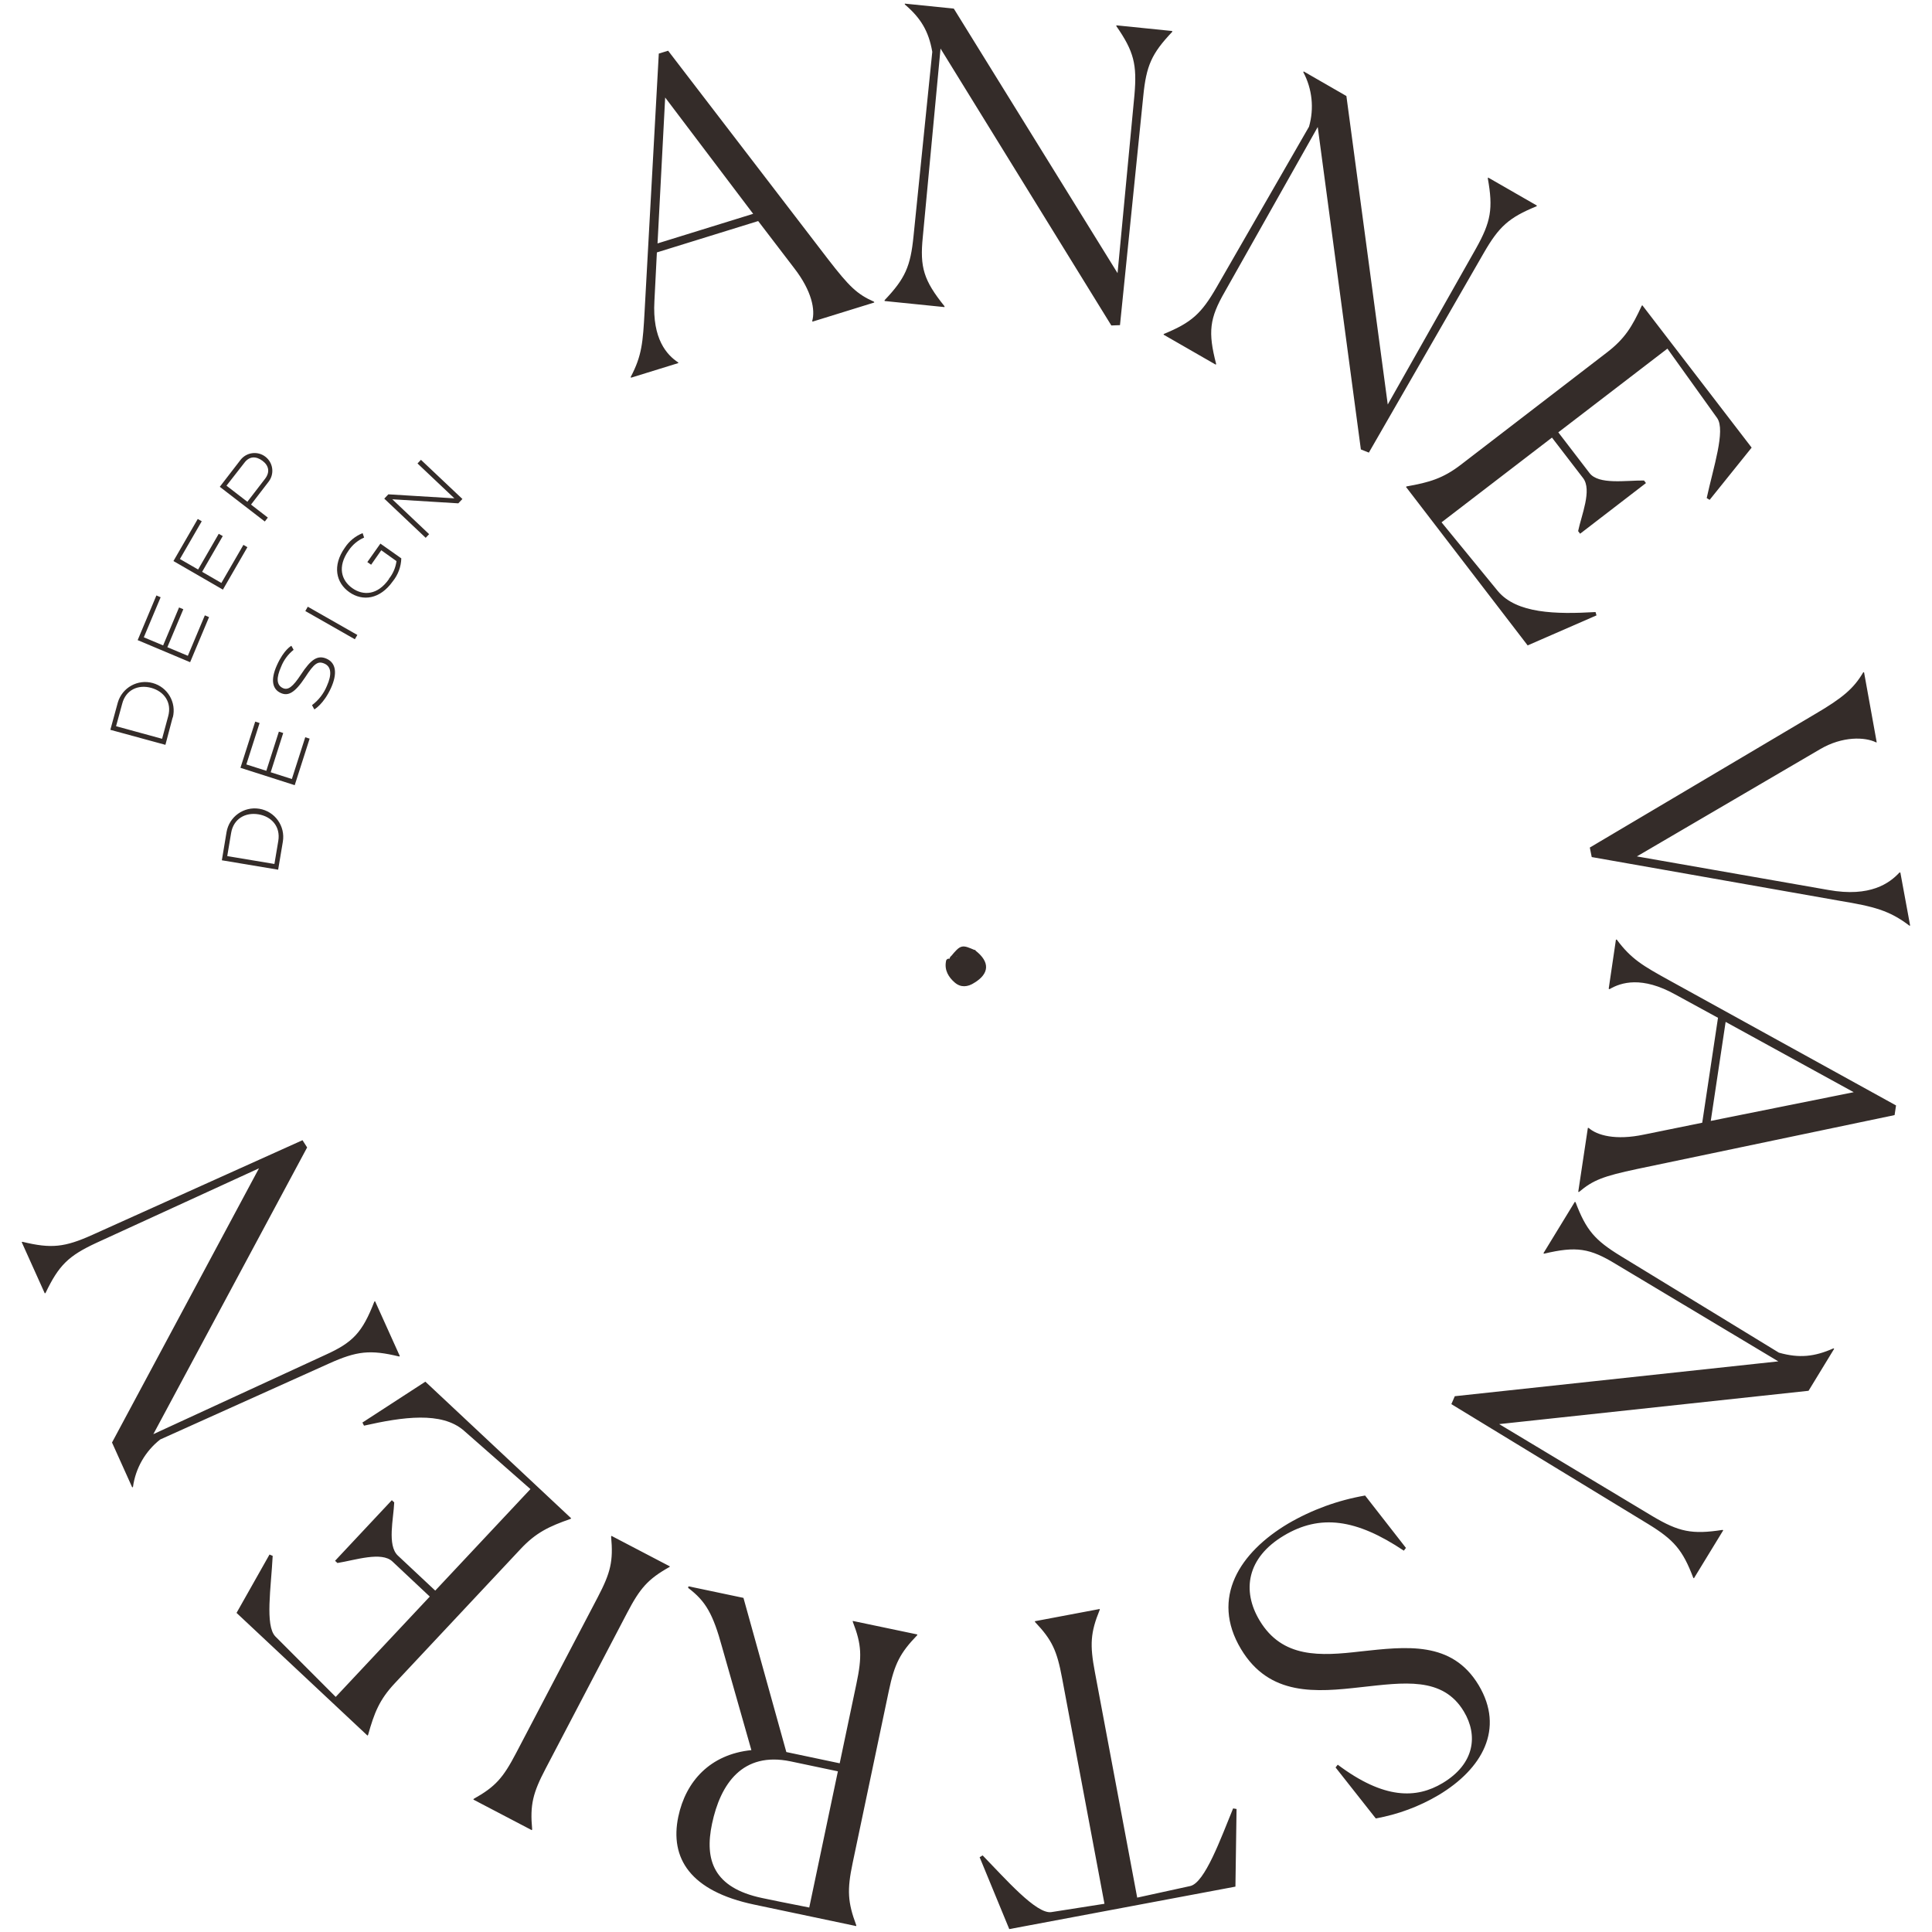
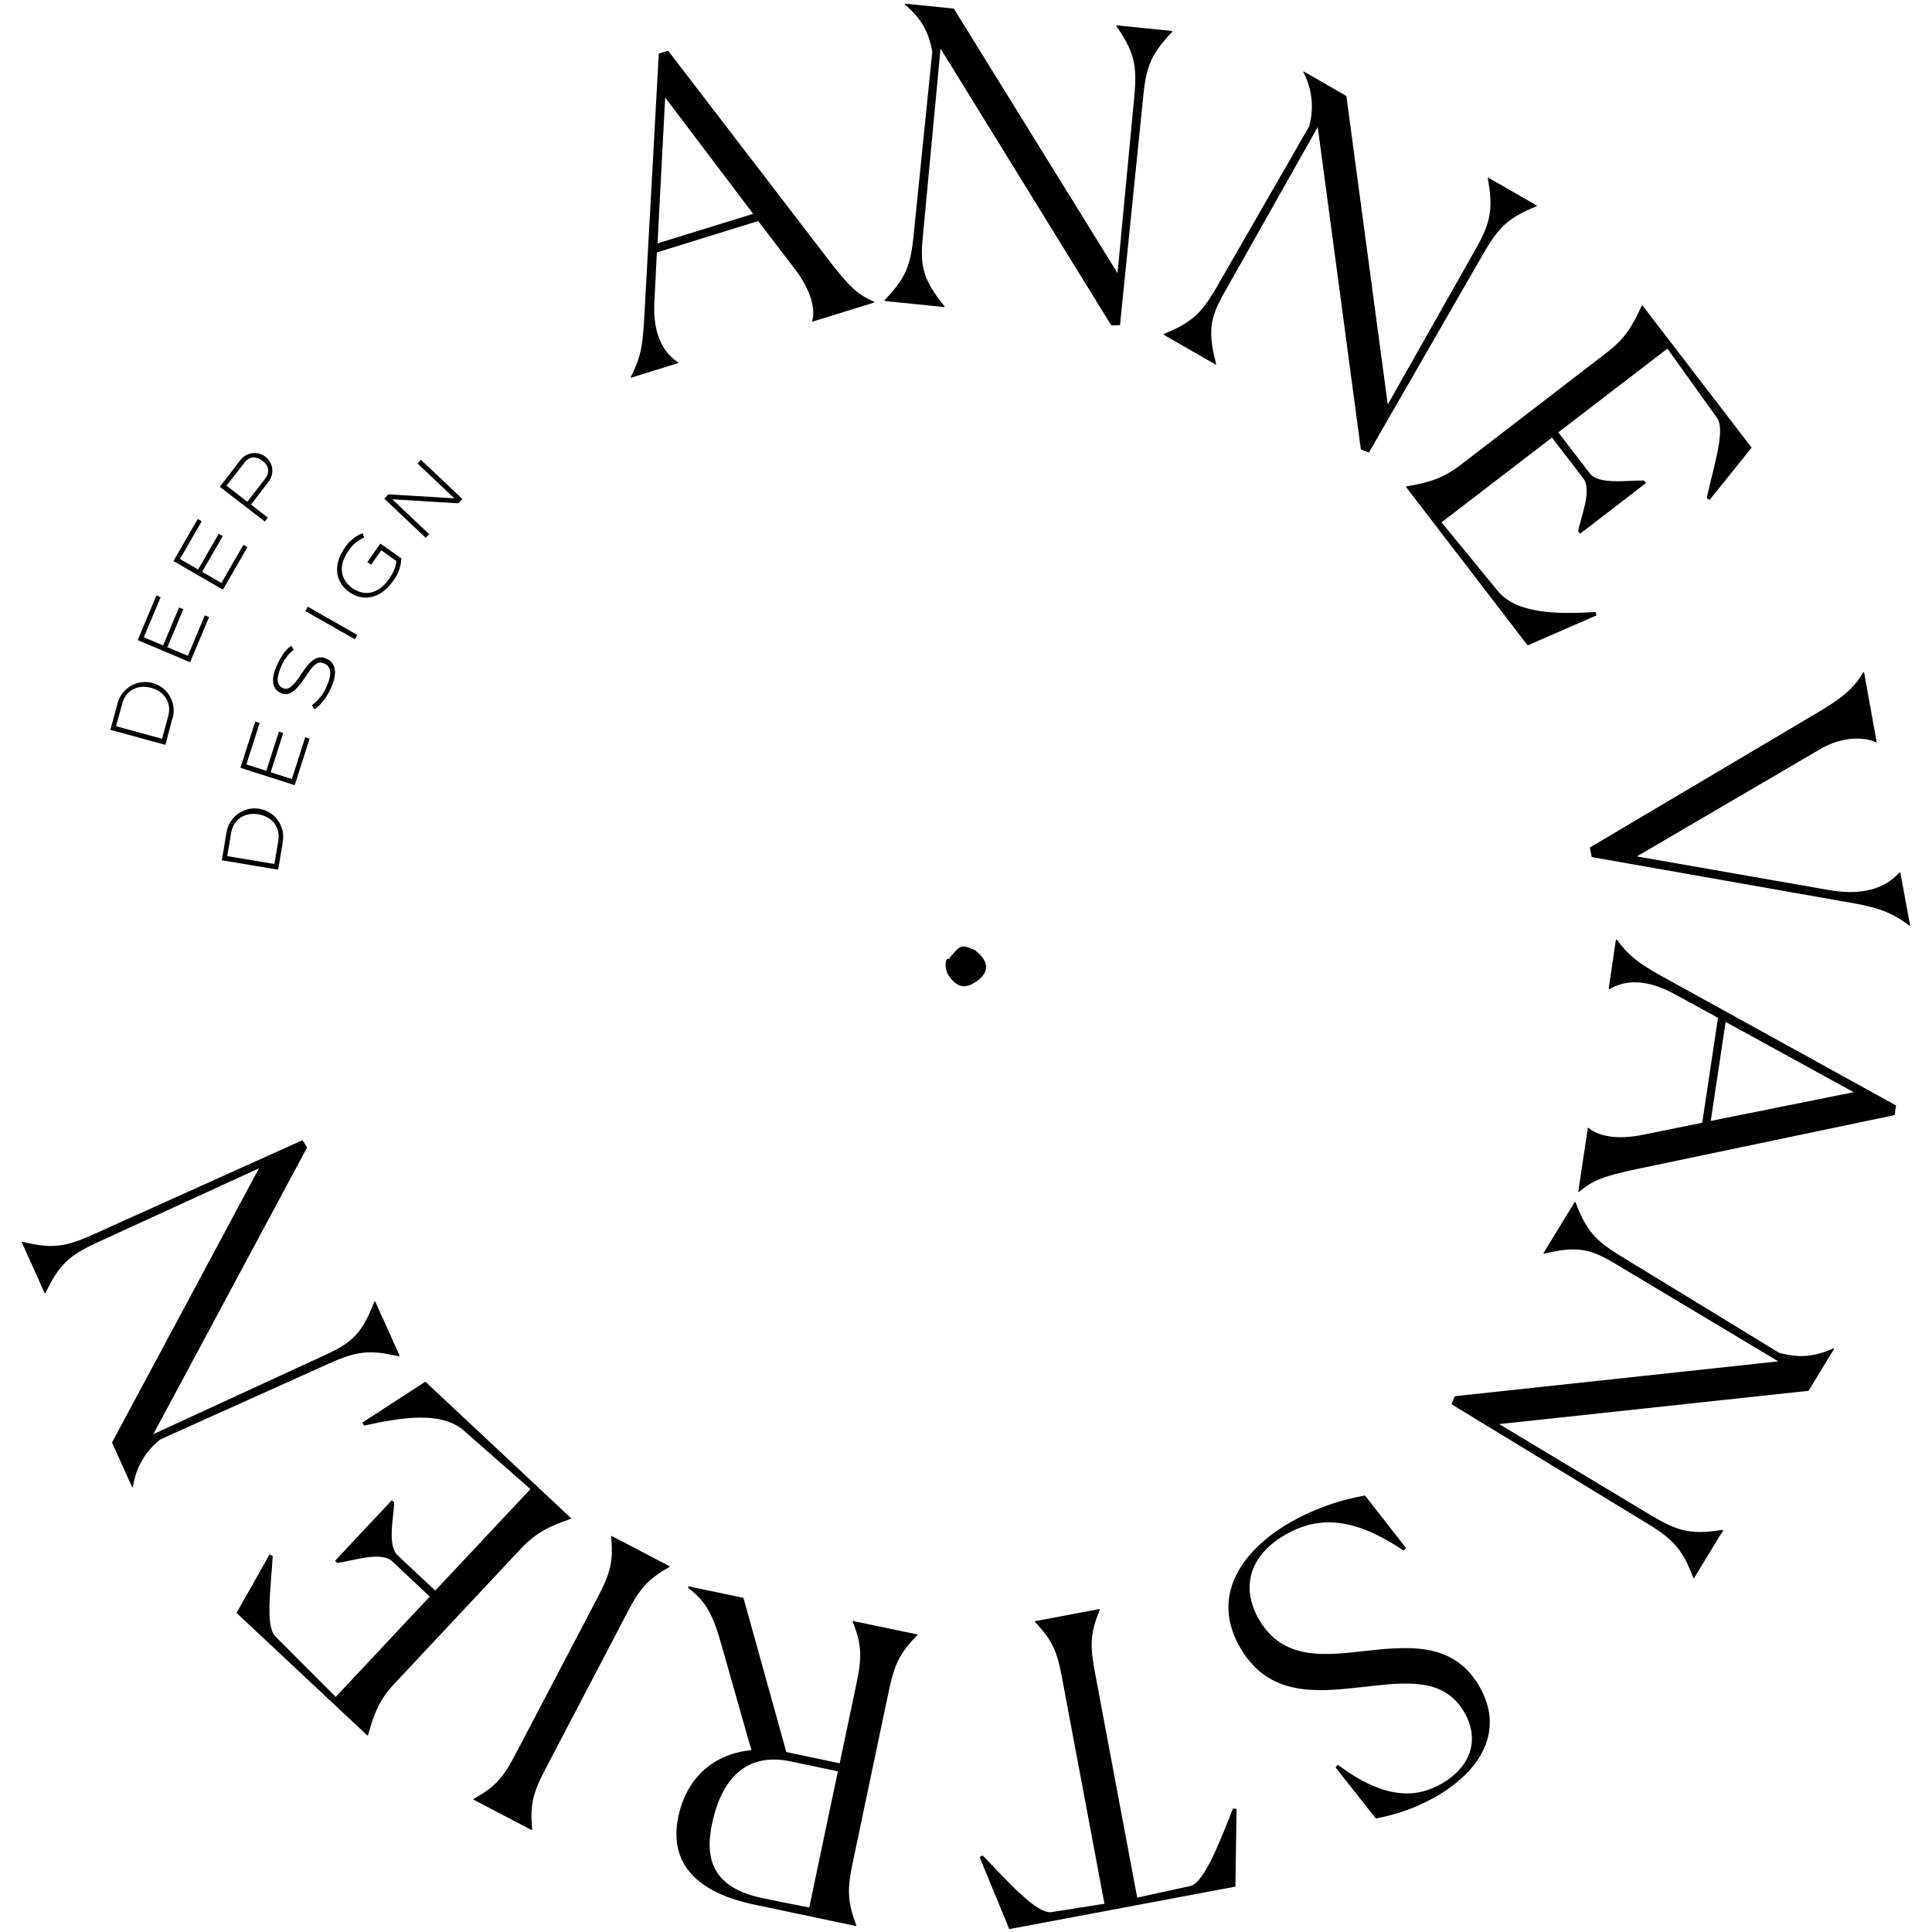
<svg xmlns="http://www.w3.org/2000/svg" viewBox="0 0 534 534" fill="none">
-   <path d="M183.85 26.95l-2.11 40.33 26.43-8.18-24.32-32.15zm3.65 73.4l-13.1 4.05-.07-.21c3.11-5.9 3.37-9.64 3.83-18l3.93-71.38 2.58-.79 44.22 57.65c5.88 7.6 8 9.64 12.69 11.73l.07.21-17.08 5.29-.07-.21c.85-3-.06-8.22-5-14.59l-9.94-13-28 8.67-.68 13.4c-.62 10.55 3.45 14.95 6.56 17l.06.18zM259.96 13.42l-4.9 52.08c-.85 8.4.25 12 6 19.15v.23L244.5 83.2v-.23c5.7-6 7.17-9.33 8-17.73l5.18-50.92c-1-5.75-3.22-9.37-7.59-13.09V1l13.54 1.38 45.26 73.12 4.67-49.27c.73-8.41-.14-12-5-19V7L324 8.57v.23c-5.69 6-7.17 9.33-8 17.73l-6.44 63.34-2.39.09-47.21-76.54zM364.22 35.1l-25.7 45.57c-4.21 7.32-4.68 11.07-2.38 19.93l-.11.19-14.44-8.3.12-.2c7.64-3.14 10.35-5.6 14.56-12.91l25.54-44.37a20.17 20.17 0 00-1.58-15.07l.1-.2 11.81 6.8 11.43 85.26 24.39-43.12c4.12-7.36 4.78-11 3.26-19.41l.11-.19 13.47 7.74-.12.2c-7.64 3.13-10.36 5.59-14.57 12.9l-31.76 55.18-2.21-.88-11.92-89.12zM422.24 178.39l-33.63-43.81.18-.14c6.24-1.1 10.07-2.2 15-6l40.33-31c5-3.83 7-7.18 9.65-12.93l.17-.13 30.21 39.34-11.61 14.44-.81-.5c1.84-8.51 5.26-18.65 2.9-22.09l-13.76-19.21-30.16 23.14 8.63 11.25c2.53 3.31 10.09 2 15.06 2.06l.54.71-18.2 14-.55-.72c.9-4.38 3.91-11.36 1.37-14.66l-8.6-11.19-30.52 23.42 15.56 19c5.19 6.22 16 6.44 27 5.8l.27.92-19.03 8.3zM439.42 234.26l62.24-36.88c7.65-4.48 10.72-7.09 13.34-11.56h.22l3.5 19.36h-.21c-3-1.5-9.24-1.75-15.43 1.89l-50.65 29.64 52.9 9.27c11.69 2.11 17-1.94 19.69-4.83h.23l2.71 14.69h-.22c-5.57-4.24-9.88-5.29-19.07-6.83l-68.72-12.12-.53-2.63zM512.36 301.88l-35.4-19.43-4.11 27.37 39.51-7.94zm-67.72-28.6l2-13.57h.23c4 5.38 7.22 7.23 14.58 11.29l62.61 34.54-.4 2.67-71.13 14.89c-9.4 2-12.18 3.06-16.08 6.34h-.23l2.66-17.69h.22c2.31 2.06 7.44 3.51 15.31 1.84l16.08-3.27 4.36-29-11.78-6.43c-9.25-5.15-15-3.38-18.21-1.48l-.22-.13zM491.52 376.28l-44.88-26.88c-7.2-4.4-10.94-5-19.84-2.89l-.2-.12 8.68-14.21.2.11c2.93 7.73 5.31 10.5 12.52 14.9l43.68 26.68c5.62 1.59 9.84 1.14 15.09-1.19l.19.12-7.08 11.61-85.51 9.21 42.42 25.48c7.25 4.3 10.88 5.07 19.32 3.76l.19.11-8.1 13.26-.18-.12c-2.94-7.72-5.33-10.5-12.52-14.9l-54.35-33.11.95-2.19 89.42-9.63zM369.15 488.52l.6-.76c12.83 9.63 21.76 9.41 29 5.07 8.88-5.32 9.8-13.21 5.86-19.77-5.84-9.76-16.7-8-28.42-6.73-12.4 1.4-25.33 2.58-33.19-10.55-8.5-14.19-.27-26.73 13-34.64a63.724 63.724 0 0121.31-7.78l11.29 14.48-.59.76c-13.14-8.8-23.14-10.16-33.17-4.15-10.24 6.13-11.62 15.22-6.7 23.43 6.3 10.52 16.79 9.87 27.95 8.57 12.56-1.35 25.21-3 32.61 9.33 7.22 12.08 1 23.14-11.07 30.37a52.111 52.111 0 01-17.37 6.46l-11.11-14.09zM286.04 448.1l17.92-3.38v.23c-2.58 6.32-2.76 9.67-1.34 17.19l11.7 62.36 14.64-3.2c4.07-.88 8.5-13.27 11.87-21.46l.95.16-.31 21.46-62.51 11.74-8.19-19.87.83-.5c6.23 6.38 14.85 16.32 19 15.67l14.67-2.3-11.71-62.36c-1.42-7.63-2.78-10.58-7.49-15.53l-.03-.21zM223.67 527.25l7.92-37.66-13.11-2.76c-13.21-2.73-19.35 6.17-21.68 17.27-2.11 10 .42 17.68 13.85 20.51 2.1.44 6.72 1.41 13 2.62l.02.02zm29.83-75.27c-4.7 4.88-6.26 7.88-7.83 15.37l-10 47.57c-1.58 7.49-1.37 10.87 1 17.22v.23l-28.19-5.94c-17.73-3.72-23.4-12.85-21-24.3 2.06-9.79 8.8-17.24 20.2-18.4l-8.07-28.37c-2.53-9.28-4.55-12.8-9.41-16.47l.09-.44 15.2 3.2 11.85 42.61 14.75 3.11 4.61-21.92c1.6-7.59 1.48-10.84-1-17.22v-.21l17.85 3.74-.05.22zM185.06 433.1c-6 3.37-8.16 5.89-11.71 12.67l-22.53 43.05c-3.55 6.77-4.36 10-3.73 16.83l-.11.2-16.14-8.45.09-.2c6-3.36 8.12-5.78 11.72-12.66l22.53-43c3.6-6.88 4.36-10 3.73-16.84l.1-.19 16.15 8.44-.1.15zM117.57 381.89l40.3 37.76-.15.16c-6 2.1-9.6 3.81-13.82 8.32l-34.76 37.1c-4.31 4.59-5.7 8.22-7.41 14.32l-.16.16-36.19-33.91 9.11-16.13.88.37c-.44 8.69-2.16 19.25.73 22.26l16.69 16.72 26-27.73-10.33-9.7c-3-2.84-10.28-.37-15.19.42l-.66-.61 15.69-16.75.66.61c-.17 4.47-2 11.85 1 14.69l10.34 9.69 26.31-28.06-18.44-16.2c-6.13-5.29-16.83-3.75-27.56-1.33l-.44-.86 17.4-11.3zM42.38 396.4l47.5-21.89c7.69-3.46 10.28-6.23 13.59-14.76l.2-.09 6.85 15.18-.21.09c-8-1.93-11.67-1.52-19.36 1.94l-46.67 21a20.15 20.15 0 00-7.53 13.14l-.21.09-5.58-12.39 40.62-75.79-45 20.63c-7.65 3.57-10.31 6.13-14 13.84l-.21.08L6 343.32l.2-.09c8 1.94 11.67 1.53 19.36-1.93l58.05-26.15 1.28 2-42.51 79.25zM44.8 204.2l1.69-6.24c1.05-3.85-1.15-6.87-4.71-7.84-3.56-.97-7 .52-8 4.37l-1.7 6.23 12.72 3.48zm2.92-5.9l-2 7.57-15.22-4.15 2.07-7.57a7.88 7.88 0 0115.2 4.15M49.49 167.9l1.18.49-4.41 10.49 5.66 2.38 4.7-11.18 1.16.49-5.23 12.46-14.5-6.1 5.18-12.35 1.17.5-4.65 11.07 5.34 2.24 4.4-10.49zM60.46 147.54l1.11.63-5.7 9.88 5.32 3.08 6.09-10.53 1.1.64-6.77 11.73-13.67-7.9 6.72-11.63 1.1.64-6.03 10.43 5.03 2.9 5.7-9.87zM62.6 134.24l5.77 4.45 4.88-6.34c1.48-1.92 1-3.73-.72-5s-3.58-1.34-5 .58l-4.93 6.31zm10.59 9.9l-12.44-9.59 5.72-7.42a4.907 4.907 0 013.26-1.872 4.915 4.915 0 015.502 4.243 4.913 4.913 0 01-.982 3.629l-4.87 6.34 4.65 3.59-.84 1.08zM75.85 238.8l1.07-6.38c.65-3.94-1.84-6.73-5.47-7.34-3.63-.61-6.91 1.22-7.57 5.16l-1.07 6.38 13.04 2.18zm2.33-6.17l-1.3 7.75-15.56-2.6 1.29-7.75a7.891 7.891 0 019.085-6.485 7.896 7.896 0 016.485 9.085M77.08 202.22l1.2.38-3.46 10.85 5.85 1.87 3.7-11.55 1.21.39-4.12 12.86-15-4.8 4.08-12.77 1.21.39-3.66 11.45 5.52 1.76 3.47-10.83zM81.15 179.61a11.308 11.308 0 00-3.47 4.72c-1.32 3-1.31 5 .51 5.86 1.42.64 2.71-.28 5-3.76 2.71-4.14 4.58-5.48 7.1-4.35 2.7 1.22 2.91 4.24 1.23 8-2.06 4.58-4.64 6-4.64 6l-.64-1.18a12.633 12.633 0 004.11-5.31c1.44-3.2 1.19-5.32-.64-6.15-1.83-.83-2.87-.09-5.38 3.8-2.91 4.38-4.73 5.19-6.71 4.31-2.27-1-2.95-3.53-1.08-7.69 1.94-4.33 4-5.37 4-5.37l.61 1.12zM84.39 168.89l.68-1.2 13.7 7.81-.69 1.19-13.69-7.8zM107.52 159.95a9.881 9.881 0 002.07-4.86l-4.21-3-2.8 4-1.05-.73 3.61-5.11 5.78 4.08a10.572 10.572 0 01-2.36 6.35c-3.55 5-8.33 5.58-12 3s-4.79-7.29-1.23-12.32a10.536 10.536 0 014.9-4l.41 1.22a10.001 10.001 0 00-4.27 3.56c-3.2 4.54-2 8.29 1 10.42 3 2.13 7 2 10.15-2.53M106.21 137.82l1.13-1.19 18.25 1.11-10.19-9.64.95-1.01 11.46 10.83-1.14 1.2-18.24-1.12 10.18 9.64-.95 1.01-11.45-10.83zM269.29 271.65c-1.82 1.18-3.73 1.36-5.4-.08-1.67-1.44-2.9-3.38-2.42-5.86a.773.773 0 01.328-.596.774.774 0 01.672-.104c1.59-.18 1.19 1.08 1.3 1.88a4.747 4.747 0 001.65 3.51c.874.38 1.817.577 2.77.58a1.633 1.633 0 011.1.67z" fill="#342C29" />
-   <path d="M269.29 271.65l-1.25-.11c3-2.61 2.22-5.66 1-8.76.19-.27.4-.29.63 0 3.97 3.11 3.83 6.32-.38 8.87zM265.03 271.03a4.663 4.663 0 01-2-4.29c0-.71.23-1.34-.57-1.73a.712.712 0 01.21-.52 1.455 1.455 0 011.67-.26c.62 2.23 2.05 4.38.69 6.8z" fill="#342C29" />
-   <path d="M264.41 264.38l-1.7.11c2.81-3.44 3.13-3.52 7-1.74-.13.094-.281.156-.44.18a42.847 42.847 0 01-4.86 1.45z" fill="#342C29" />
-   <path d="M264.41 264.38c1.24-1.74 2.94-1.94 4.85-1.45 2.53 3.86 2.94 6.79-1.22 8.61-1-.05-2.14.46-3-.51.42-2.28-1.56-4.33-.63-6.65z" fill="#342C29" />
+   <path d="M183.85 26.95l-2.11 40.33 26.43-8.18-24.32-32.15zm3.65 73.4l-13.1 4.05-.07-.21c3.11-5.9 3.37-9.64 3.83-18l3.93-71.38 2.58-.79 44.22 57.65c5.88 7.6 8 9.64 12.69 11.73l.07.21-17.08 5.29-.07-.21c.85-3-.06-8.22-5-14.59l-9.94-13-28 8.67-.68 13.4c-.62 10.55 3.45 14.95 6.56 17l.06.18zM259.96 13.42l-4.9 52.08c-.85 8.4.25 12 6 19.15v.23L244.5 83.2v-.23c5.7-6 7.17-9.33 8-17.73l5.18-50.92c-1-5.75-3.22-9.37-7.59-13.09V1l13.54 1.38 45.26 73.12 4.67-49.27c.73-8.41-.14-12-5-19V7L324 8.57v.23c-5.69 6-7.17 9.33-8 17.73l-6.44 63.34-2.39.09-47.21-76.54zM364.22 35.1l-25.7 45.57c-4.21 7.32-4.68 11.07-2.38 19.93l-.11.19-14.44-8.3.12-.2c7.64-3.14 10.35-5.6 14.56-12.91l25.54-44.37a20.17 20.17 0 00-1.58-15.07l.1-.2 11.81 6.8 11.43 85.26 24.39-43.12c4.12-7.36 4.78-11 3.26-19.41l.11-.19 13.47 7.74-.12.2c-7.64 3.13-10.36 5.59-14.57 12.9l-31.76 55.18-2.21-.88-11.92-89.12zM422.24 178.39l-33.63-43.81.18-.14c6.24-1.1 10.07-2.2 15-6l40.33-31c5-3.83 7-7.18 9.65-12.93l.17-.13 30.21 39.34-11.61 14.44-.81-.5c1.84-8.51 5.26-18.65 2.9-22.09l-13.76-19.21-30.16 23.14 8.63 11.25c2.53 3.31 10.09 2 15.06 2.06l.54.71-18.2 14-.55-.72c.9-4.38 3.91-11.36 1.37-14.66l-8.6-11.19-30.52 23.42 15.56 19c5.19 6.22 16 6.44 27 5.8l.27.92-19.03 8.3zM439.42 234.26l62.24-36.88c7.65-4.48 10.72-7.09 13.34-11.56h.22l3.5 19.36h-.21c-3-1.5-9.24-1.75-15.43 1.89l-50.65 29.64 52.9 9.27c11.69 2.11 17-1.94 19.69-4.83h.23l2.71 14.69h-.22c-5.57-4.24-9.88-5.29-19.07-6.83l-68.72-12.12-.53-2.63zM512.36 301.88l-35.4-19.43-4.11 27.37 39.51-7.94zm-67.72-28.6l2-13.57h.23c4 5.38 7.22 7.23 14.58 11.29l62.61 34.54-.4 2.67-71.13 14.89c-9.4 2-12.18 3.06-16.08 6.34h-.23l2.66-17.69h.22c2.31 2.06 7.44 3.51 15.31 1.84l16.08-3.27 4.36-29-11.78-6.43c-9.25-5.15-15-3.38-18.21-1.48l-.22-.13zM491.52 376.28l-44.88-26.88c-7.2-4.4-10.94-5-19.84-2.89l-.2-.12 8.68-14.21.2.11c2.93 7.73 5.31 10.5 12.52 14.9l43.68 26.68c5.62 1.59 9.84 1.14 15.09-1.19l.19.12-7.08 11.61-85.51 9.21 42.42 25.48c7.25 4.3 10.88 5.07 19.32 3.76l.19.11-8.1 13.26-.18-.12c-2.94-7.72-5.33-10.5-12.52-14.9l-54.35-33.11.95-2.19 89.42-9.63zM369.15 488.52l.6-.76c12.83 9.63 21.76 9.41 29 5.07 8.88-5.32 9.8-13.21 5.86-19.77-5.84-9.76-16.7-8-28.42-6.73-12.4 1.4-25.33 2.58-33.19-10.55-8.5-14.19-.27-26.73 13-34.64a63.724 63.724 0 0121.31-7.78l11.29 14.48-.59.76c-13.14-8.8-23.14-10.16-33.17-4.15-10.24 6.13-11.62 15.22-6.7 23.43 6.3 10.52 16.79 9.87 27.95 8.57 12.56-1.35 25.21-3 32.61 9.33 7.22 12.08 1 23.14-11.07 30.37a52.111 52.111 0 01-17.37 6.46l-11.11-14.09zM286.04 448.1l17.92-3.38v.23c-2.58 6.32-2.76 9.67-1.34 17.19l11.7 62.36 14.64-3.2c4.07-.88 8.5-13.27 11.87-21.46l.95.16-.31 21.46-62.51 11.74-8.19-19.87.83-.5c6.23 6.38 14.85 16.32 19 15.67l14.67-2.3-11.71-62.36c-1.42-7.63-2.78-10.58-7.49-15.53l-.03-.21zM223.67 527.25l7.92-37.66-13.11-2.76c-13.21-2.73-19.35 6.17-21.68 17.27-2.11 10 .42 17.68 13.85 20.51 2.1.44 6.72 1.41 13 2.62l.02.02zm29.83-75.27c-4.7 4.88-6.26 7.88-7.83 15.37l-10 47.57c-1.58 7.49-1.37 10.87 1 17.22v.23l-28.19-5.94c-17.73-3.72-23.4-12.85-21-24.3 2.06-9.79 8.8-17.24 20.2-18.4l-8.07-28.37c-2.53-9.28-4.55-12.8-9.41-16.47l.09-.44 15.2 3.2 11.85 42.61 14.75 3.11 4.61-21.92c1.6-7.59 1.48-10.84-1-17.22v-.21l17.85 3.74-.05.22zM185.06 433.1c-6 3.37-8.16 5.89-11.71 12.67l-22.53 43.05c-3.55 6.77-4.36 10-3.73 16.83l-.11.2-16.14-8.45.09-.2c6-3.36 8.12-5.78 11.72-12.66l22.53-43c3.6-6.88 4.36-10 3.73-16.84l.1-.19 16.15 8.44-.1.15zM117.57 381.89l40.3 37.76-.15.16c-6 2.1-9.6 3.81-13.82 8.32l-34.76 37.1c-4.31 4.59-5.7 8.22-7.41 14.32l-.16.16-36.19-33.91 9.11-16.13.88.37c-.44 8.69-2.16 19.25.73 22.26l16.69 16.72 26-27.73-10.33-9.7c-3-2.84-10.28-.37-15.19.42l-.66-.61 15.69-16.75.66.61c-.17 4.47-2 11.85 1 14.69l10.34 9.69 26.31-28.06-18.44-16.2c-6.13-5.29-16.83-3.75-27.56-1.33l-.44-.86 17.4-11.3zM42.38 396.4l47.5-21.89c7.69-3.46 10.28-6.23 13.59-14.76l.2-.09 6.85 15.18-.21.09c-8-1.93-11.67-1.52-19.36 1.94l-46.67 21a20.15 20.15 0 00-7.53 13.14l-.21.09-5.58-12.39 40.62-75.79-45 20.63c-7.65 3.57-10.31 6.13-14 13.84l-.21.08L6 343.32l.2-.09c8 1.94 11.67 1.53 19.36-1.93l58.05-26.15 1.28 2-42.51 79.25zM44.8 204.2l1.69-6.24c1.05-3.85-1.15-6.87-4.71-7.84-3.56-.97-7 .52-8 4.37l-1.7 6.23 12.72 3.48zm2.92-5.9l-2 7.57-15.22-4.15 2.07-7.57a7.88 7.88 0 0115.2 4.15M49.49 167.9l1.18.49-4.41 10.49 5.66 2.38 4.7-11.18 1.16.49-5.23 12.46-14.5-6.1 5.18-12.35 1.17.5-4.65 11.07 5.34 2.24 4.4-10.49zM60.46 147.54l1.11.63-5.7 9.88 5.32 3.08 6.09-10.53 1.1.64-6.77 11.73-13.67-7.9 6.72-11.63 1.1.64-6.03 10.43 5.03 2.9 5.7-9.87zM62.6 134.24l5.77 4.45 4.88-6.34c1.48-1.92 1-3.73-.72-5s-3.58-1.34-5 .58l-4.93 6.31zm10.59 9.9l-12.44-9.59 5.72-7.42a4.907 4.907 0 013.26-1.872 4.915 4.915 0 015.502 4.243 4.913 4.913 0 01-.982 3.629l-4.87 6.34 4.65 3.59-.84 1.08zM75.85 238.8l1.07-6.38c.65-3.94-1.84-6.73-5.47-7.34-3.63-.61-6.91 1.22-7.57 5.16l-1.07 6.38 13.04 2.18zm2.33-6.17l-1.3 7.75-15.56-2.6 1.29-7.75a7.891 7.891 0 019.085-6.485 7.896 7.896 0 016.485 9.085M77.08 202.22l1.2.38-3.46 10.85 5.85 1.87 3.7-11.55 1.21.39-4.12 12.86-15-4.8 4.08-12.77 1.21.39-3.66 11.45 5.52 1.76 3.47-10.83zM81.15 179.61a11.308 11.308 0 00-3.47 4.72c-1.32 3-1.31 5 .51 5.86 1.42.64 2.71-.28 5-3.76 2.71-4.14 4.58-5.48 7.1-4.35 2.7 1.22 2.91 4.24 1.23 8-2.06 4.58-4.64 6-4.64 6l-.64-1.18a12.633 12.633 0 004.11-5.31c1.44-3.2 1.19-5.32-.64-6.15-1.83-.83-2.87-.09-5.38 3.8-2.91 4.38-4.73 5.19-6.71 4.31-2.27-1-2.95-3.53-1.08-7.69 1.94-4.33 4-5.37 4-5.37l.61 1.12zM84.39 168.89l.68-1.2 13.7 7.81-.69 1.19-13.69-7.8zM107.52 159.95a9.881 9.881 0 002.07-4.86l-4.21-3-2.8 4-1.05-.73 3.61-5.11 5.78 4.08a10.572 10.572 0 01-2.36 6.35c-3.55 5-8.33 5.58-12 3s-4.79-7.29-1.23-12.32a10.536 10.536 0 014.9-4l.41 1.22a10.001 10.001 0 00-4.27 3.56c-3.2 4.54-2 8.29 1 10.42 3 2.13 7 2 10.15-2.53M106.21 137.82l1.13-1.19 18.25 1.11-10.19-9.64.95-1.01 11.46 10.83-1.14 1.2-18.24-1.12 10.18 9.64-.95 1.01-11.45-10.83zM269.29 271.65c-1.82 1.18-3.73 1.36-5.4-.08-1.67-1.44-2.9-3.38-2.42-5.86a.773.773 0 01.328-.596.774.774 0 01.672-.104c1.59-.18 1.19 1.08 1.3 1.88a4.747 4.747 0 001.65 3.51c.874.38 1.817.577 2.77.58a1.633 1.633 0 011.1.67z" fill="currentColor" />
+   <path d="M269.29 271.65l-1.25-.11c3-2.61 2.22-5.66 1-8.76.19-.27.4-.29.63 0 3.97 3.11 3.83 6.32-.38 8.87zM265.03 271.03a4.663 4.663 0 01-2-4.29c0-.71.23-1.34-.57-1.73a.712.712 0 01.21-.52 1.455 1.455 0 011.67-.26c.62 2.23 2.05 4.38.69 6.8z" fill="currentColor" />
+   <path d="M264.41 264.38l-1.7.11c2.81-3.44 3.13-3.52 7-1.74-.13.094-.281.156-.44.18a42.847 42.847 0 01-4.86 1.45z" fill="currentColor" />
+   <path d="M264.41 264.38c1.24-1.74 2.94-1.94 4.85-1.45 2.53 3.86 2.94 6.79-1.22 8.61-1-.05-2.14.46-3-.51.42-2.28-1.56-4.33-.63-6.65z" fill="currentColor" />
</svg>
